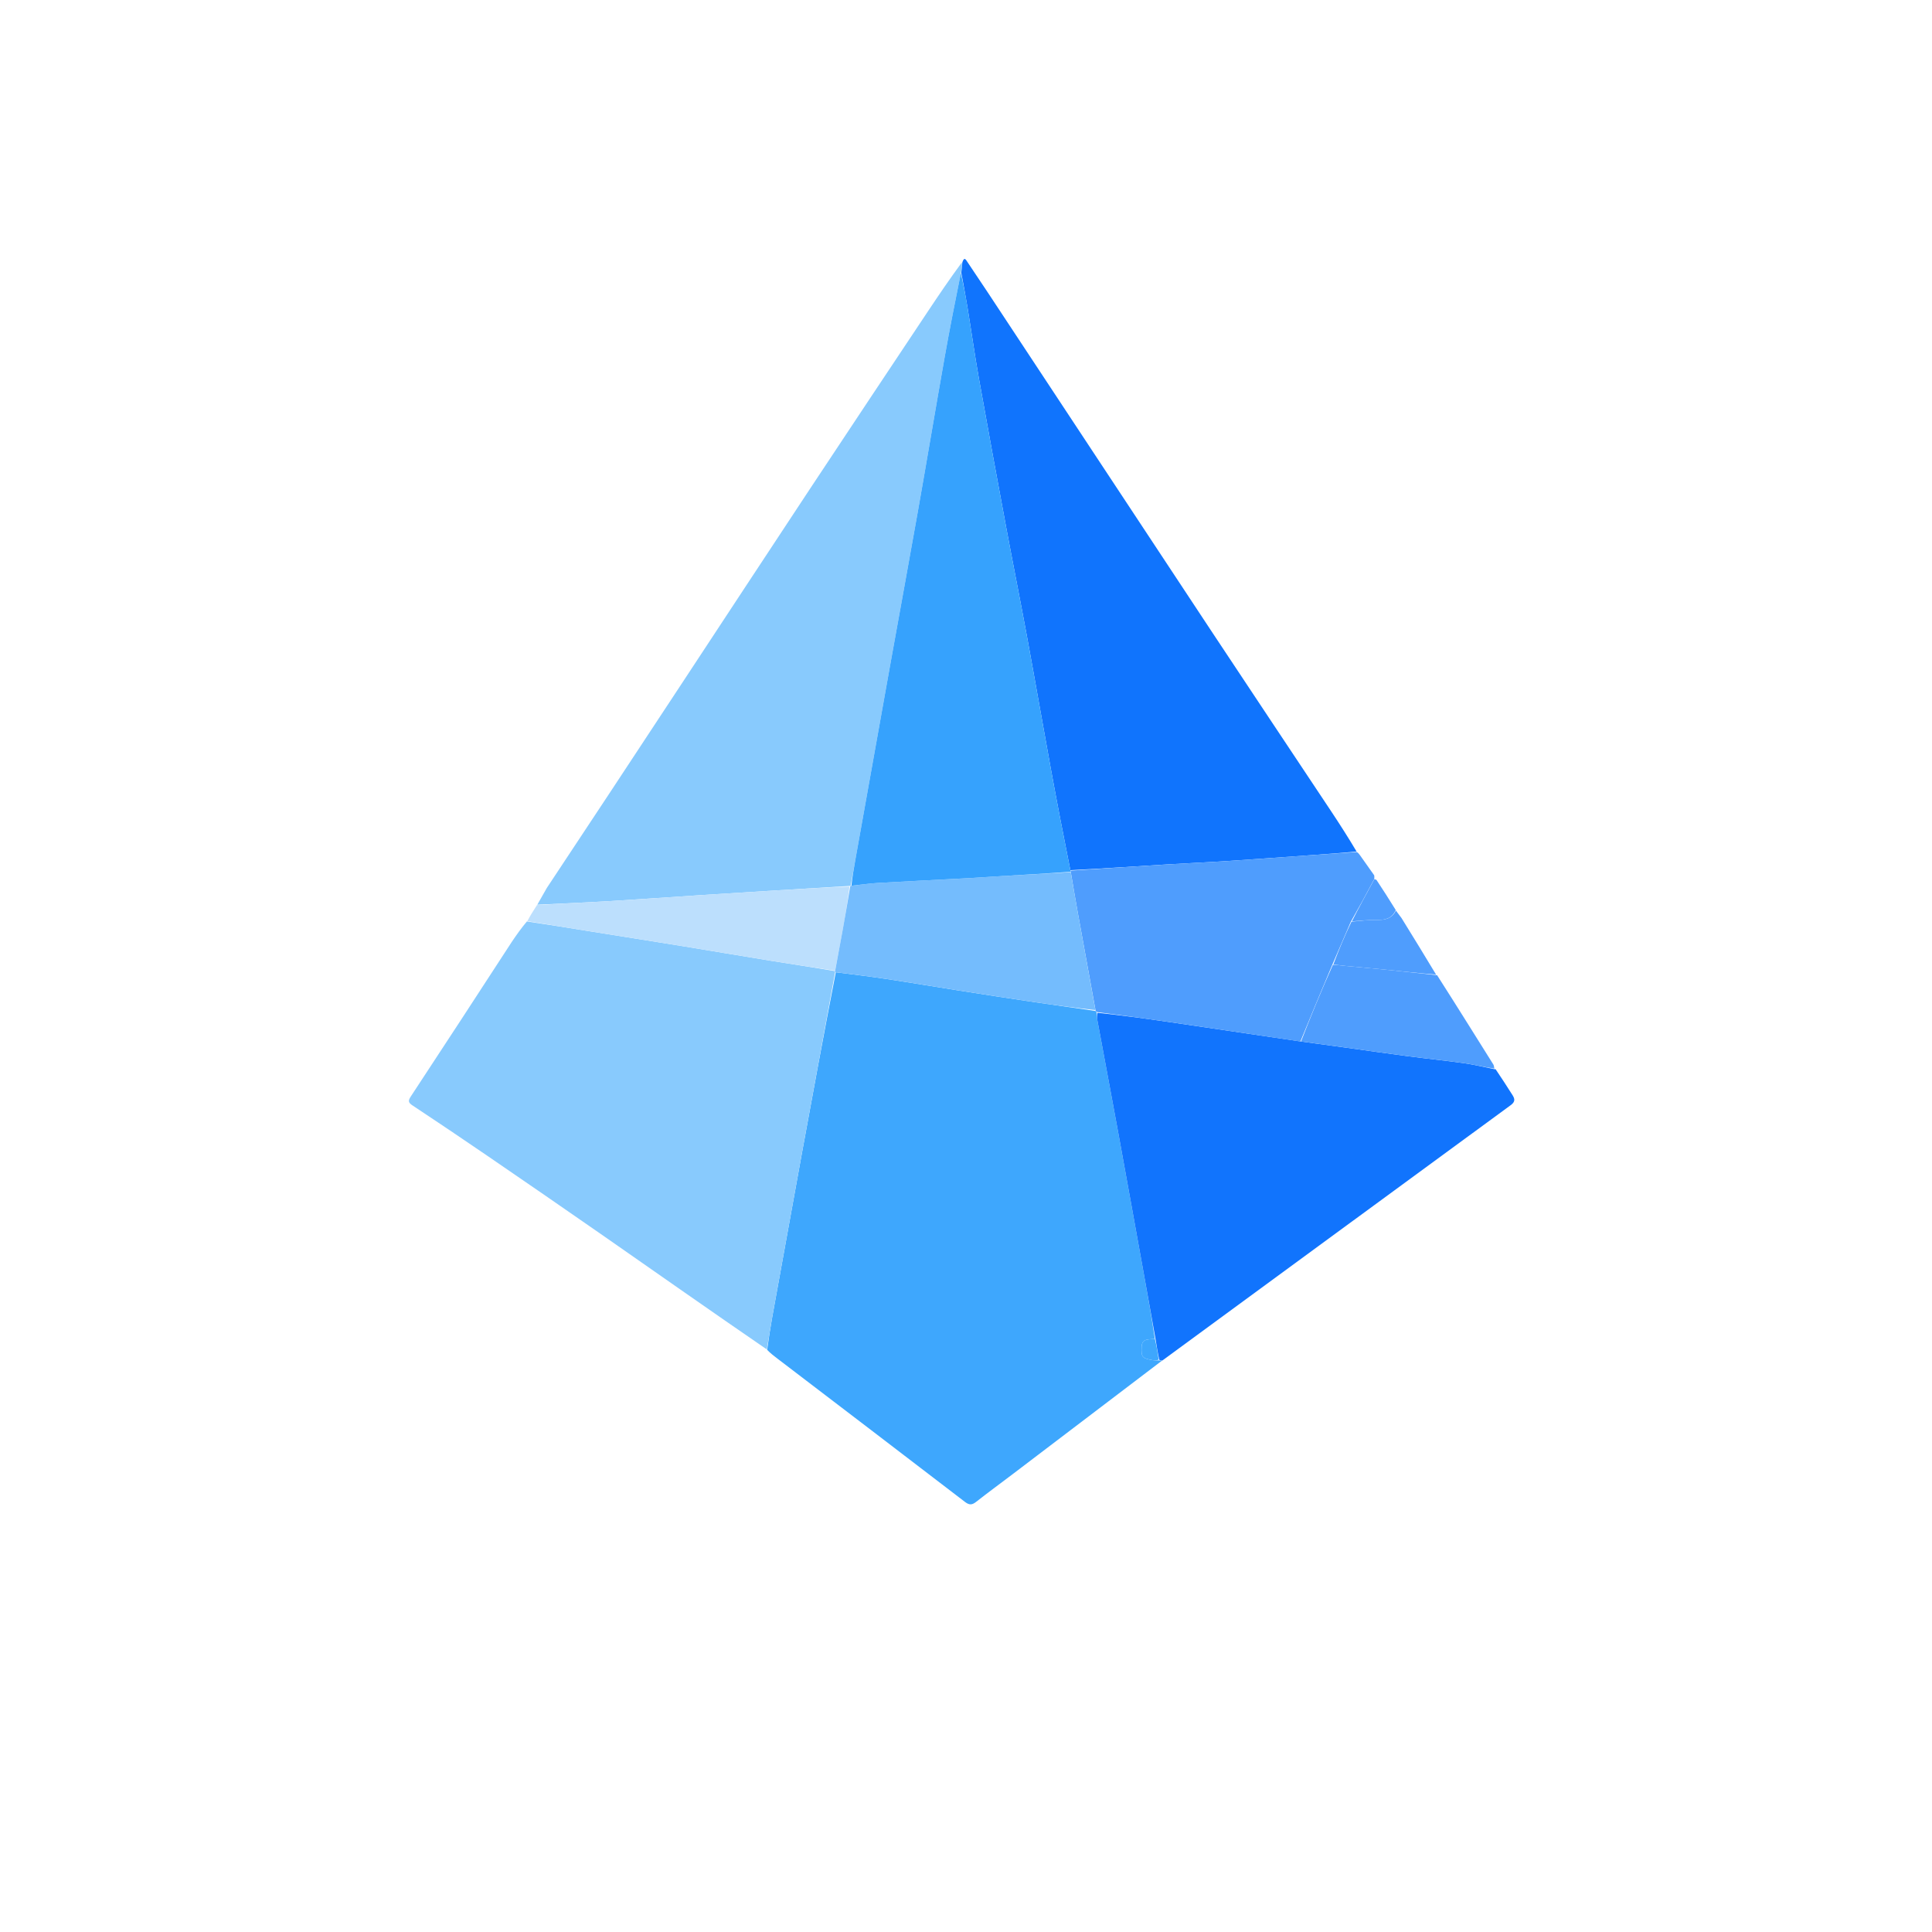
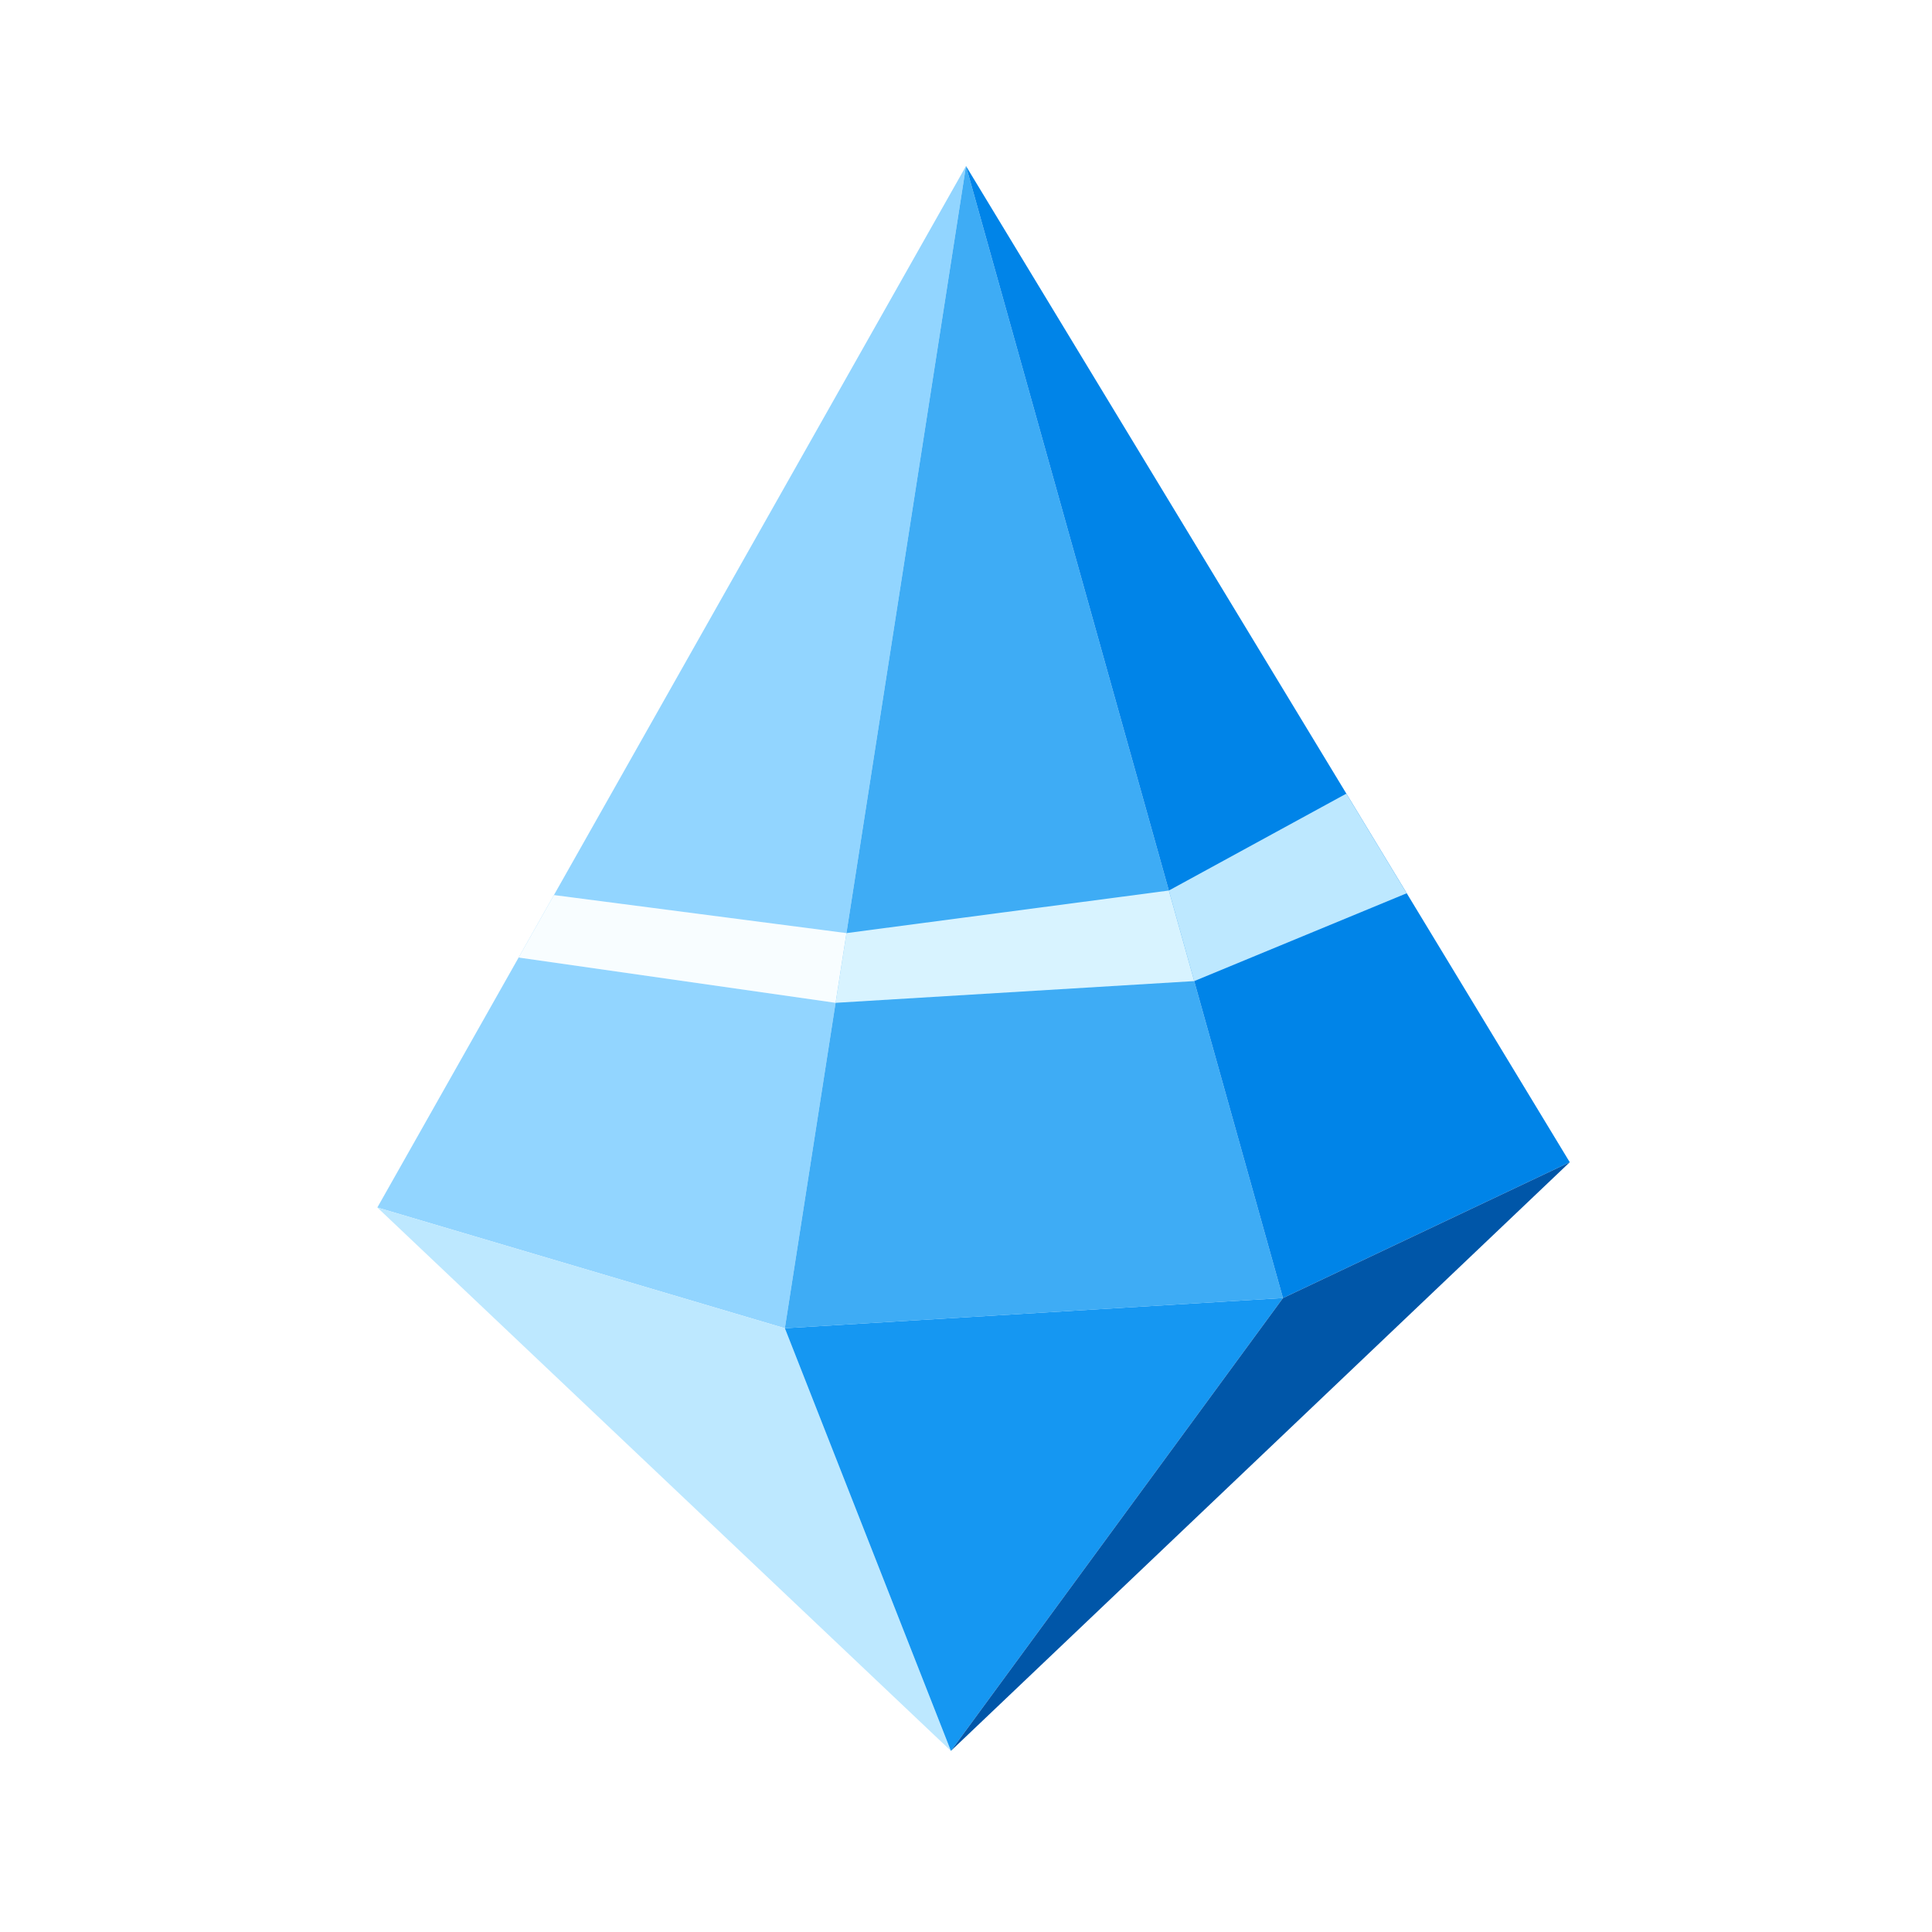
- <svg xmlns="http://www.w3.org/2000/svg" version="1.1" id="Layer_1" x="0px" y="0px" width="100%" viewBox="0 0 1254 1254" enable-background="new 0 0 1254 1254" xml:space="preserve">
-   <path fill="#3EA7FD" opacity="1" stroke="none" d=" M754.201,883.166  C721.849,907.759 689.501,932.357 657.141,956.94  C649.314,962.886 641.367,968.678 633.644,974.755  C630.995,976.839 629.213,977.053 626.348,974.855  C585.77,943.714 545.082,912.716 504.419,881.685  C502.301,880.069 500.172,878.466 497.947,876.148  C498.973,868.578 500.011,861.7 501.244,854.858  C507.524,819.99 513.816,785.124 520.177,750.271  C527.429,710.532 534.759,670.807 542.497,631.051  C553.899,632.501 564.882,633.826 575.814,635.484  C591.489,637.861 607.12,640.525 622.782,642.983  C639.259,645.569 655.742,648.122 672.241,650.566  C685.145,652.478 698.078,654.201 711.088,656.206  C711.342,656.657 711.567,656.831 711.881,657.364  C712.026,659.293 712.009,660.81 712.28,662.274  C716.798,686.698 721.411,711.106 725.883,735.539  C731.578,766.65 737.172,797.781 742.798,828.905  C745.213,842.266 747.6,855.633 749.583,868.996  C745.635,869.541 741.168,868.501 740.972,874.338  C740.753,880.888 741.231,881.601 748.141,882.83  C749.425,883.058 750.77,882.941 752.441,882.997  C753.263,883.063 753.732,883.114 754.201,883.166 z" />
-   <path fill="#88CAFD" opacity="1" stroke="none" d=" M542.055,631.076  C534.759,670.807 527.429,710.532 520.177,750.271  C513.816,785.124 507.524,819.99 501.244,854.858  C500.011,861.7 498.973,868.578 497.739,875.881  C462.075,851.418 426.565,826.447 390.944,801.635  C366.098,784.328 341.14,767.181 316.155,750.076  C300.094,739.082 283.935,728.229 267.709,717.479  C264.907,715.623 264.814,714.445 266.649,711.659  C288.519,678.454 310.226,645.142 332.063,611.529  C335.198,606.866 338.248,602.53 342.002,598.083  C355.438,600.037 368.165,602.122 380.899,604.166  C401.469,607.468 422.05,610.699 442.613,614.045  C461.871,617.179 481.103,620.482 500.363,623.602  C514.238,625.85 528.141,627.921 542.031,630.322  C542.038,630.741 542.046,630.908 542.055,631.076 z" />
-   <path fill="#1174FD" opacity="1" stroke="none" d=" M754.509,883.032  C753.732,883.114 753.263,883.063 752.436,882.566  C751.385,877.746 750.693,873.372 750,868.998  C747.6,855.633 745.213,842.266 742.798,828.905  C737.172,797.781 731.578,766.65 725.883,735.539  C721.411,711.106 716.798,686.698 712.28,662.274  C712.009,660.81 712.026,659.293 712.339,657.369  C727.638,658.997 742.522,660.965 757.376,663.138  C786.271,667.363 815.149,671.703 844.453,675.996  C854.507,677.333 864.142,678.668 873.777,680.006  C887.33,681.887 900.872,683.849 914.439,685.628  C926.376,687.193 938.364,688.38 950.282,690.072  C956.884,691.01 963.388,692.641 969.936,693.96  C970.117,693.97 970.299,693.98 970.753,693.998  C974.585,699.6 978.129,705.203 981.709,710.784  C983.36,713.356 983.51,715.157 980.545,717.328  C905.253,772.45 830.042,827.684 754.509,883.032 z" />
-   <path fill="#88CAFD" opacity="1" stroke="none" d=" M348.738,587.21  C350.755,583.694 352.772,580.178 354.92,576.345  C368.464,555.8 381.905,535.592 395.283,515.343  C411.049,491.479 426.766,467.584 442.494,443.695  C470.393,401.323 498.219,358.902 526.199,316.583  C551.43,278.42 576.814,240.359 602.159,202.271  C609.336,191.485 616.609,180.763 624.314,170.321  C624.505,172.749 624.22,174.869 623.658,177.247  C619.935,195.745 616.317,213.955 613.08,232.231  C607.184,265.531 601.609,298.887 595.722,332.188  C589.921,365.004 583.87,397.776 577.982,430.577  C570.334,473.178 562.735,515.788 555.121,558.395  C554.14,563.888 553.191,569.388 552.131,574.93  C552.034,574.976 551.84,575.066 551.384,575.041  C535.242,575.99 519.556,576.962 503.87,577.938  C487.684,578.944 471.497,579.924 455.314,580.971  C435.175,582.275 415.047,583.74 394.902,584.939  C379.523,585.854 364.126,586.464 348.738,587.21 z" />
-   <path fill="#1074FD" opacity="1" stroke="none" d=" M623.934,176.989  C624.22,174.869 624.505,172.749 624.634,170.26  C625.899,166.344 626.996,168.67 627.987,170.14  C632.36,176.623 636.712,183.12 641.021,189.646  C689.9,263.668 738.728,337.725 787.661,411.713  C812.993,450.016 838.52,488.191 863.926,526.446  C869.627,535.031 875.186,543.711 880.501,552.674  C870.432,553.689 860.673,554.376 850.913,555.065  C832.557,556.362 814.206,557.737 795.843,558.933  C782.927,559.774 769.991,560.301 757.072,561.097  C736.381,562.373 715.697,563.757 694.734,564.811  C690.33,542.745 686.095,520.981 682.097,499.173  C676.874,470.691 671.943,442.154 666.69,413.678  C662.307,389.92 657.549,366.232 653.123,342.483  C647.091,310.113 641.105,277.734 635.326,245.318  C632.597,230.013 630.444,214.606 627.933,199.261  C626.715,191.818 625.274,184.412 623.934,176.989 z" />
-   <path fill="#4F9DFD" opacity="1" stroke="none" d=" M695.01,565.094  C715.697,563.757 736.381,562.373 757.072,561.097  C769.991,560.301 782.927,559.774 795.843,558.933  C814.206,557.737 832.557,556.362 850.913,555.065  C860.673,554.376 870.432,553.689 880.624,552.999  C881.539,553.559 882.023,554.121 882.793,555.193  C886.038,559.853 888.998,564.002 891.958,568.151  C892.031,568.723 892.104,569.295 892.02,570.523  C886.926,580.127 881.988,589.076 876.775,598.243  C872.672,607.644 868.844,616.826 864.732,626.213  C857.644,642.943 850.839,659.469 844.034,675.995  C815.149,671.703 786.271,667.363 757.376,663.138  C742.522,660.965 727.638,658.997 712.31,656.931  C711.567,656.831 711.342,656.657 711.086,655.785  C707.15,634.075 703.287,612.988 699.472,591.892  C697.918,583.299 696.468,574.687 694.983,565.836  C694.995,565.589 695.01,565.094 695.01,565.094 z" />
-   <path fill="#4F9DFD" opacity="1" stroke="none" d=" M844.453,675.996  C850.839,659.469 857.644,642.943 865.151,626.221  C868.466,626.35 871.073,626.738 873.693,626.989  C881.902,627.775 890.123,628.445 898.328,629.279  C909.631,630.429 920.923,631.689 932.22,632.902  C932.22,632.902 932.606,632.94 932.789,633.005  C939.455,643.391 945.938,653.712 952.422,664.034  C958.045,672.986 963.681,681.93 969.267,690.905  C969.678,691.566 969.73,692.45 969.942,693.596  C963.388,692.641 956.884,691.01 950.282,690.072  C938.364,688.38 926.376,687.193 914.439,685.628  C900.872,683.849 887.33,681.887 873.777,680.006  C864.142,678.668 854.507,677.333 844.453,675.996 z" />
-   <path fill="#4F9DFD" opacity="1" stroke="none" d=" M932.111,632.568  C920.923,631.689 909.631,630.429 898.328,629.279  C890.123,628.445 881.902,627.775 873.693,626.989  C871.073,626.738 868.466,626.35 865.435,626.016  C868.844,616.826 872.672,607.644 877.204,598.235  C883.179,597.672 888.457,596.983 893.718,597.096  C899.078,597.21 903.508,596.241 906.02,590.988  C907.155,592.539 908.29,594.091 909.667,595.854  C917.274,608.121 924.639,620.177 932.111,632.568 z" />
-   <path fill="#4F9DFD" opacity="1" stroke="none" d=" M905.922,590.658  C903.508,596.241 899.078,597.21 893.718,597.096  C888.457,596.983 883.179,597.672 877.479,598.016  C881.988,589.076 886.926,580.127 891.961,570.806  C892.417,570.61 892.776,570.787 893.405,571.096  C897.725,577.595 901.775,583.962 905.922,590.658 z" />
-   <path fill="#BCDFFD" opacity="1" stroke="none" d=" M348.555,587.446  C364.126,586.464 379.523,585.854 394.902,584.939  C415.047,583.74 435.175,582.275 455.314,580.971  C471.497,579.924 487.684,578.944 503.87,577.938  C519.556,576.962 535.242,575.99 551.377,575.43  C550.214,585.071 548.642,594.306 546.977,603.525  C545.378,612.382 543.684,621.222 542.032,630.07  C528.141,627.921 514.238,625.85 500.363,623.602  C481.103,620.482 461.871,617.179 442.613,614.045  C422.05,610.699 401.469,607.468 380.899,604.166  C368.165,602.122 355.438,600.037 342.291,597.902  C344.041,594.449 346.207,591.066 348.555,587.446 z" />
-   <path fill="#74BCFD" opacity="1" stroke="none" d=" M542.031,630.322  C543.684,621.222 545.378,612.382 546.977,603.525  C548.642,594.306 550.214,585.071 551.833,575.454  C551.84,575.066 552.034,574.976 552.533,574.958  C558.621,574.308 564.196,573.417 569.803,573.093  C589.677,571.945 609.564,571.008 629.444,569.952  C635.239,569.644 641.025,569.168 646.819,568.831  C662.869,567.897 678.92,566.997 694.971,566.083  C696.468,574.687 697.918,583.299 699.472,591.892  C703.287,612.988 707.15,634.075 710.995,655.587  C698.078,654.201 685.145,652.478 672.241,650.566  C655.742,648.122 639.259,645.569 622.782,642.983  C607.12,640.525 591.489,637.861 575.814,635.484  C564.882,633.826 553.899,632.501 542.497,631.051  C542.046,630.908 542.038,630.741 542.031,630.322 z" />
-   <path fill="#3EA7FD" opacity="1" stroke="none" d=" M749.583,868.996  C750.693,873.372 751.385,877.746 752.083,882.552  C750.77,882.941 749.425,883.058 748.141,882.83  C741.231,881.601 740.753,880.888 740.972,874.338  C741.168,868.501 745.635,869.541 749.583,868.996 z" />
-   <path fill="#36A2FD" opacity="1" stroke="none" d=" M694.983,565.836  C678.92,566.997 662.869,567.897 646.819,568.831  C641.025,569.168 635.239,569.644 629.444,569.952  C609.564,571.008 589.677,571.945 569.803,573.093  C564.196,573.417 558.621,574.308 552.63,574.912  C553.191,569.388 554.14,563.888 555.121,558.395  C562.735,515.788 570.334,473.178 577.982,430.577  C583.87,397.776 589.921,365.004 595.722,332.188  C601.609,298.887 607.184,265.531 613.08,232.231  C616.317,213.955 619.935,195.745 623.658,177.247  C625.274,184.412 626.715,191.818 627.933,199.261  C630.444,214.606 632.597,230.013 635.326,245.318  C641.105,277.734 647.091,310.113 653.123,342.483  C657.549,366.232 662.307,389.92 666.69,413.678  C671.943,442.154 676.874,470.691 682.097,499.173  C686.095,520.981 690.33,542.745 694.734,564.811  C695.01,565.094 694.995,565.589 694.983,565.836 z" />
+ <svg xmlns="http://www.w3.org/2000/svg" width="256" height="256" viewBox="0 0 256 256">
+   <g id="Crystal-Low-Poly" stroke="none" fill-rule="evenodd">
+     <polygon fill="#92D5FF" points="128 22 50 160 104 176" />
+     <polygon fill="#3EACF5" points="128 22 104 176 170 172" />
+     <polygon fill="#0084E8" points="128 22 170 172 208 154" />
+     <polygon fill="#BDE8FF" points="50 160 126 232 104 176" />
+     <polygon fill="#1597F2" points="104 176 126 232 170 172" />
+     <polygon fill="#0056A8" points="170 172 126 232 208 154" />
+     <polygon fill="#F8FDFF" points="73.4 118.6 112.16 123.64 110.72 132.88 68.72 126.88" />
+     <polygon fill="#D8F3FF" points="112.16 123.64 154.88 118 158.24 130 110.72 132.88" />
+     <polygon fill="#BDE8FF" points="154.88 118 178.4 105.16 186.4 118.36 158.24 130" />
+   </g>
</svg>
